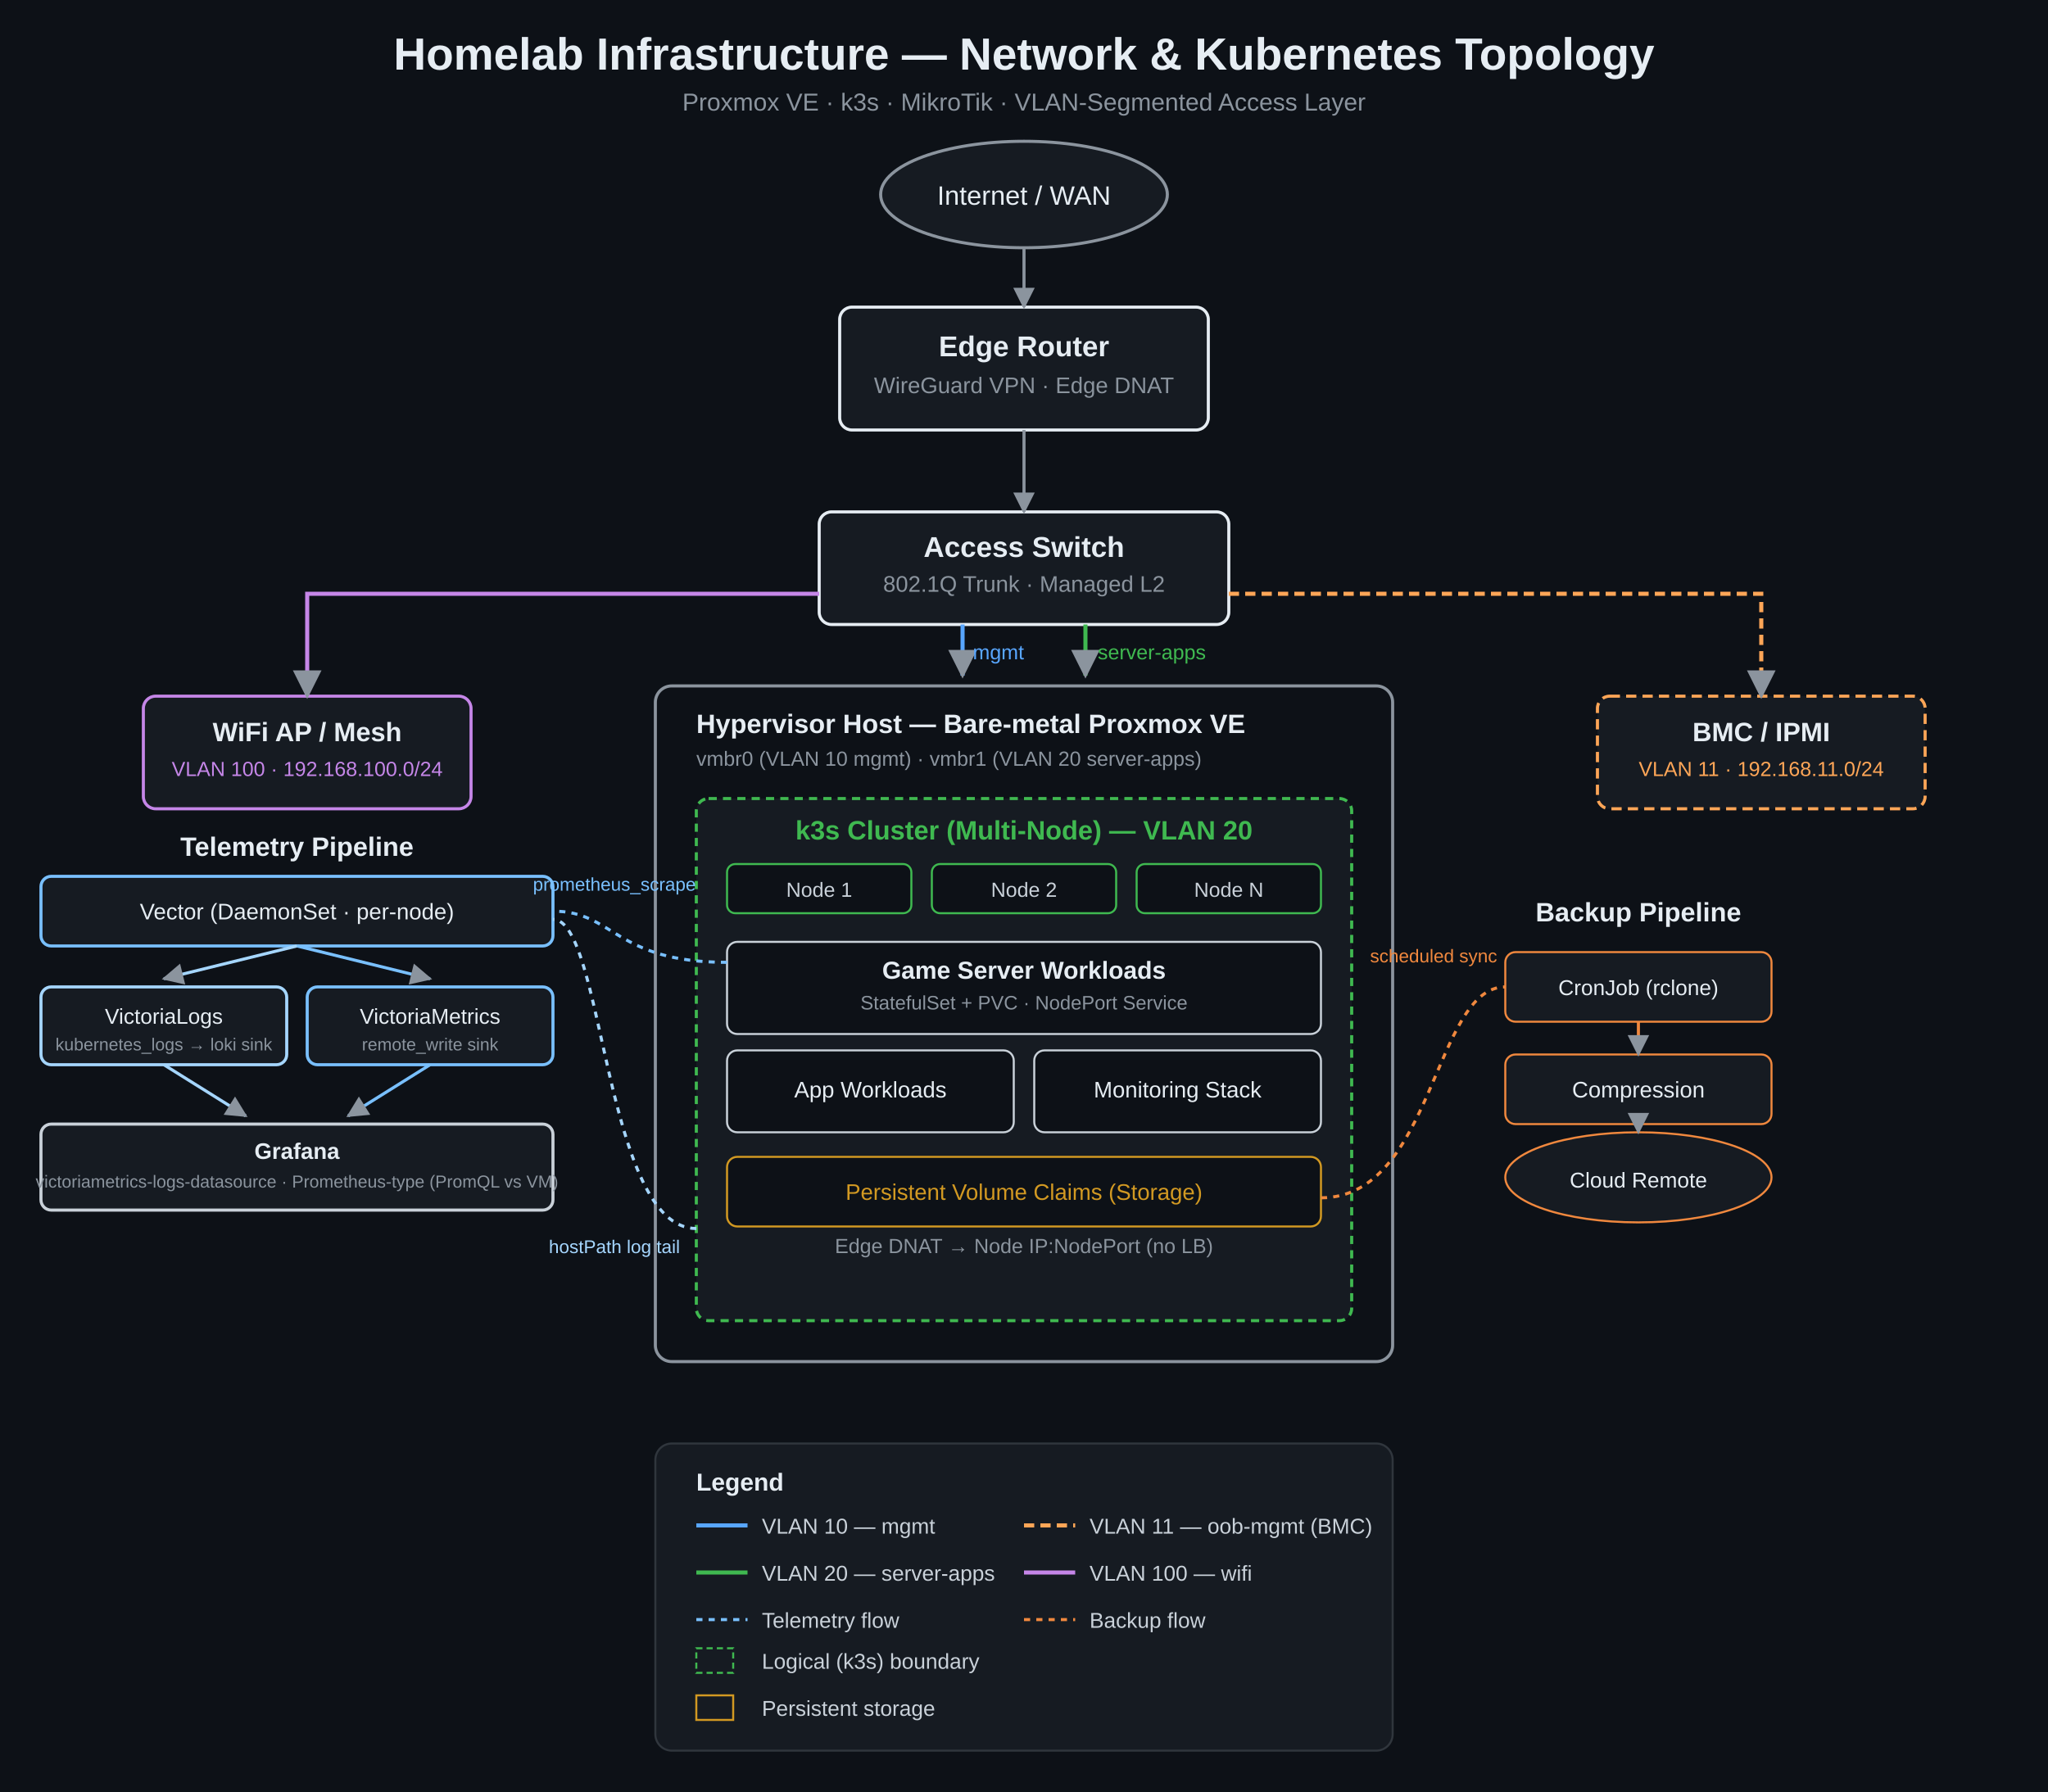
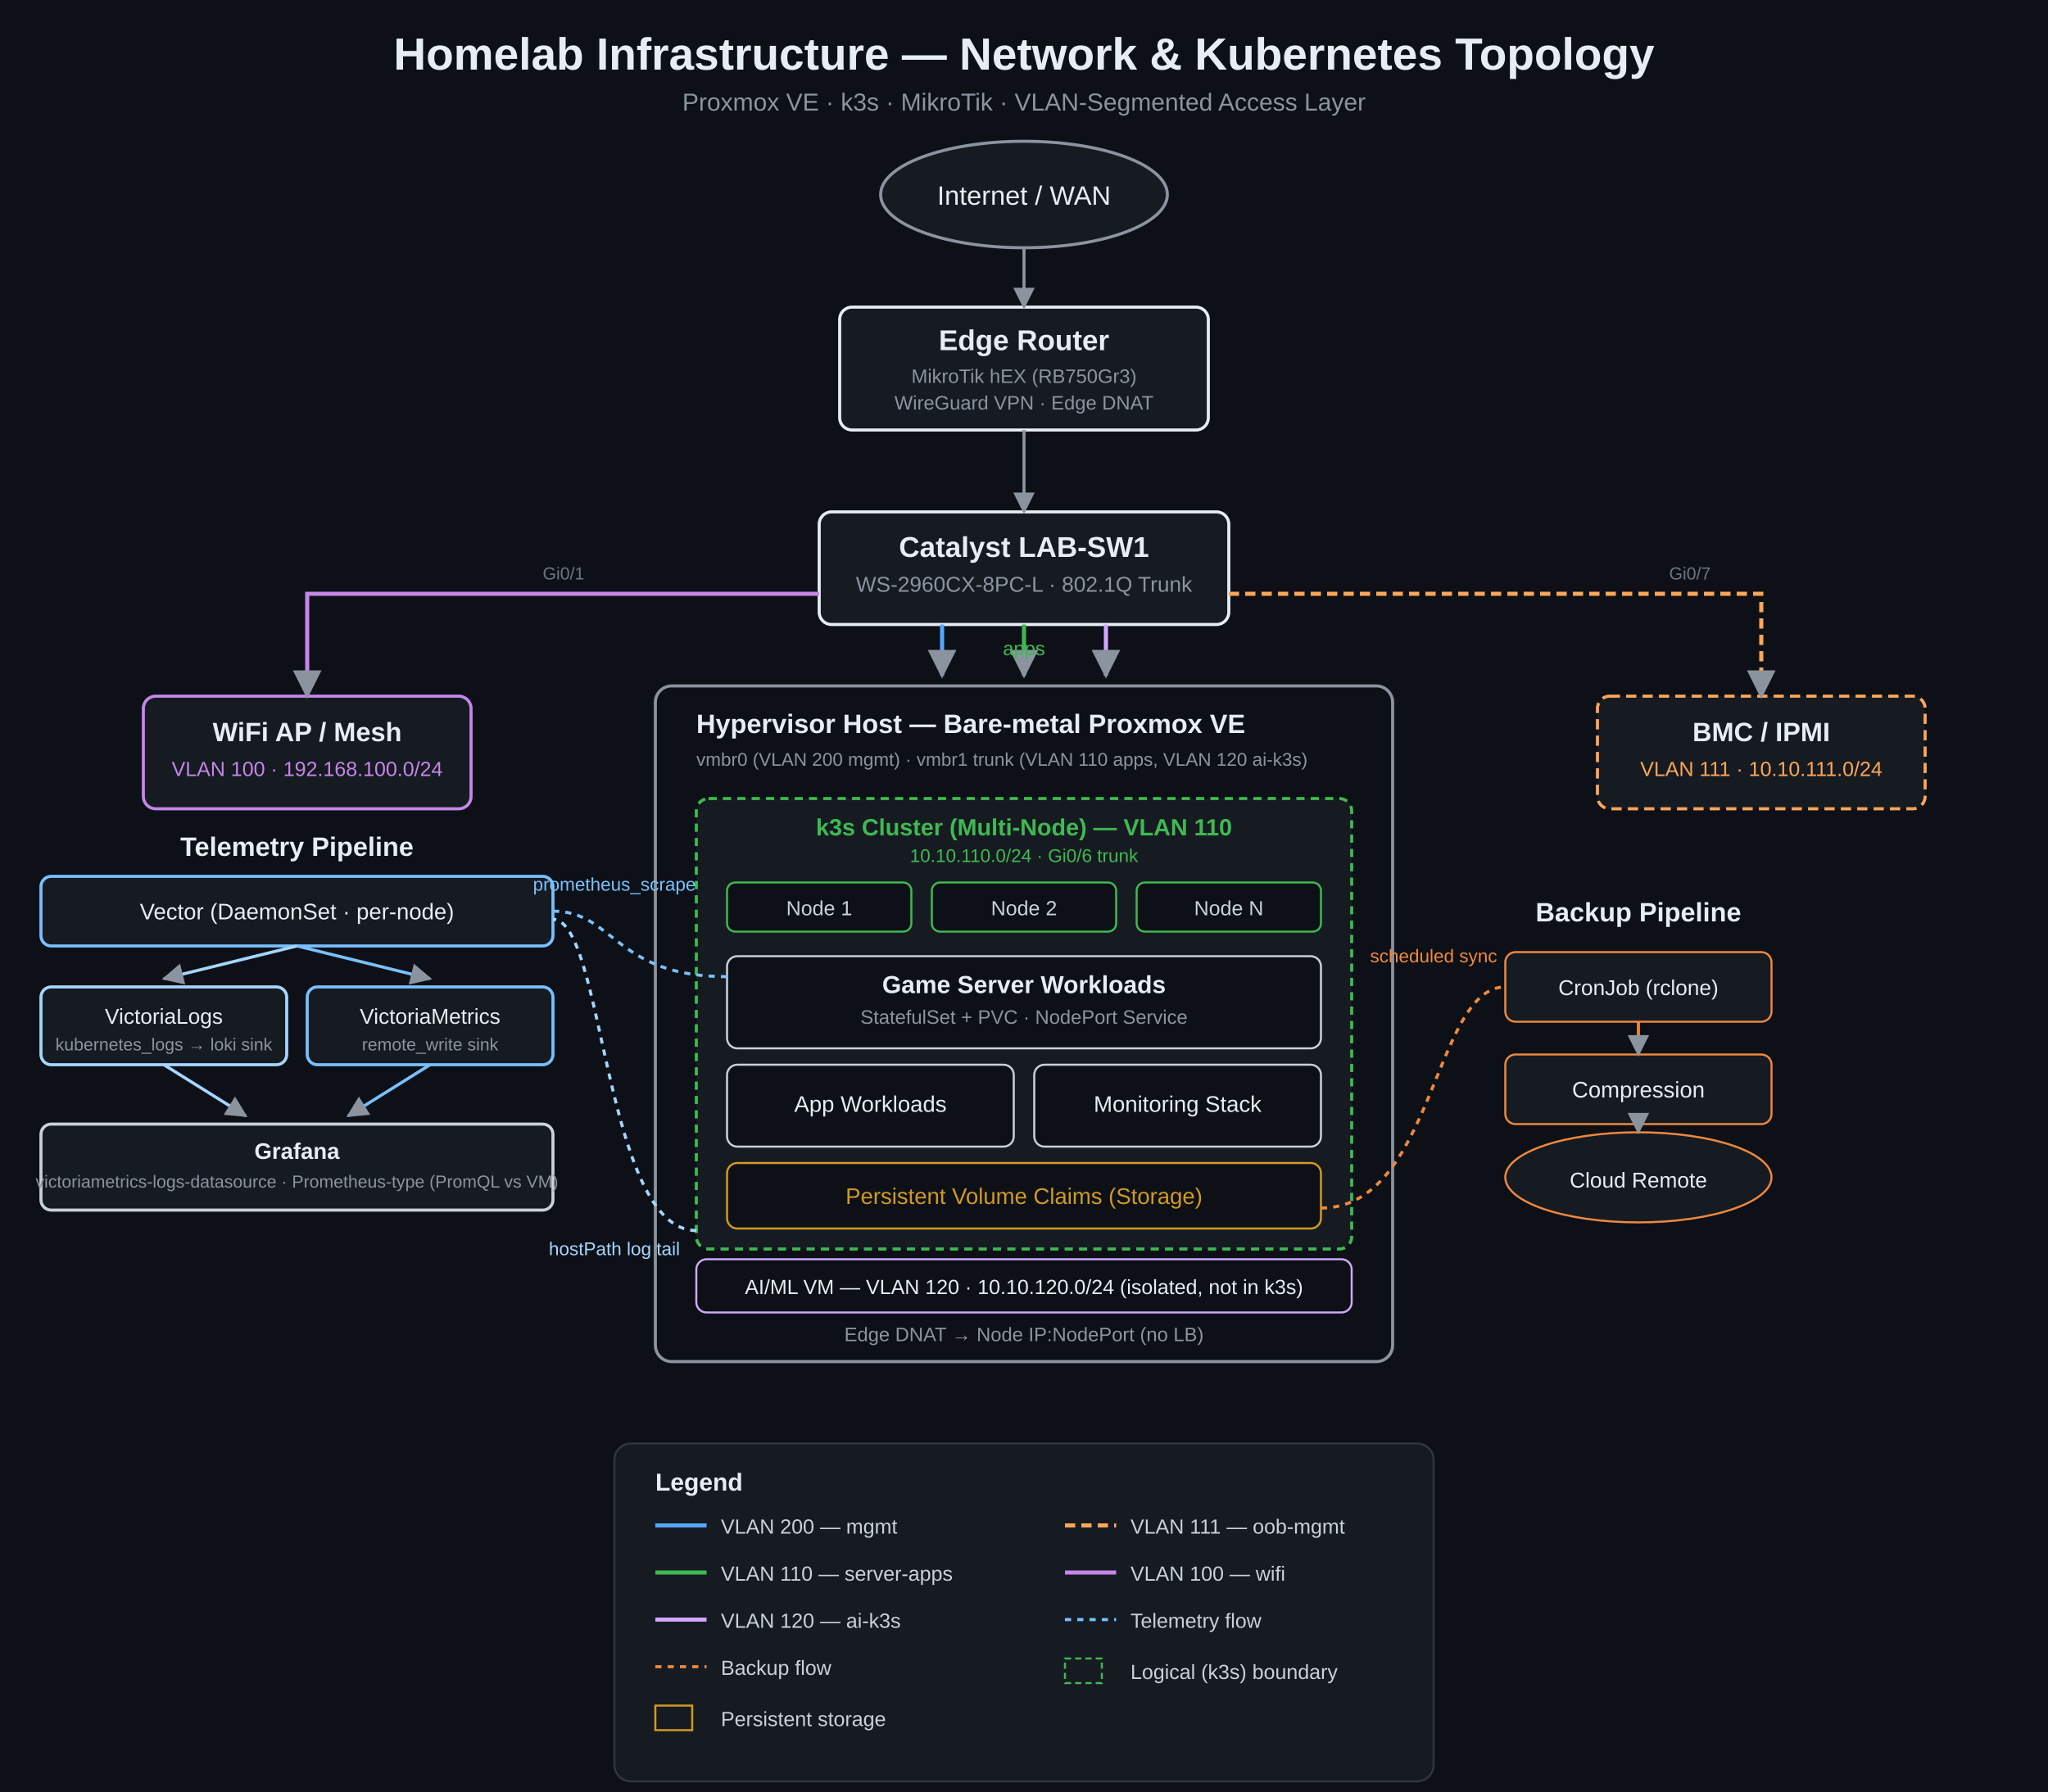
<svg xmlns="http://www.w3.org/2000/svg" viewBox="0 0 1000 875" font-family="'Segoe UI', Arial, sans-serif">
  <defs>
    <marker id="arrow" viewBox="0 0 10 10" refX="9" refY="5" markerWidth="7" markerHeight="7" orient="auto-start-reverse">
      <path d="M0,0 L10,5 L0,10 z" fill="#8b949e" />
    </marker>
    <marker id="arrowGreen" viewBox="0 0 10 10" refX="9" refY="5" markerWidth="7" markerHeight="7" orient="auto-start-reverse">
      <path d="M0,0 L10,5 L0,10 z" fill="#3fb950" />
    </marker>
  </defs>
  <rect x="0" y="0" width="1000" height="900" fill="#0d1117" />
  <text x="500" y="34" fill="#e6edf3" font-size="22" font-weight="600" text-anchor="middle">Homelab Infrastructure — Network &amp; Kubernetes Topology</text>
  <text x="500" y="54" fill="#8b949e" font-size="12" text-anchor="middle">Proxmox VE · k3s · MikroTik · VLAN-Segmented Access Layer</text>
  <ellipse cx="500" cy="95" rx="70" ry="26" fill="#161b22" stroke="#8b949e" stroke-width="1.5" />
  <text x="500" y="100" fill="#e6edf3" font-size="13" text-anchor="middle">Internet / WAN</text>
  <rect x="410" y="150" width="180" height="60" rx="6" fill="#161b22" stroke="#e6edf3" stroke-width="1.5" />
-   <text x="500" y="174" fill="#e6edf3" font-size="14" font-weight="600" text-anchor="middle">Edge Router</text>
-   <text x="500" y="192" fill="#8b949e" font-size="11" text-anchor="middle">WireGuard VPN · Edge DNAT</text>
+   <text x="500" y="171" fill="#e6edf3" font-size="14" font-weight="600" text-anchor="middle">Edge Router</text>
+   <text x="500" y="187" fill="#8b949e" font-size="9.5" text-anchor="middle">MikroTik hEX (RB750Gr3)</text>
+   <text x="500" y="200" fill="#8b949e" font-size="9.5" text-anchor="middle">WireGuard VPN · Edge DNAT</text>
  <line x1="500" y1="121" x2="500" y2="150" stroke="#8b949e" stroke-width="1.5" marker-end="url(#arrow)" />
  <rect x="400" y="250" width="200" height="55" rx="6" fill="#161b22" stroke="#e6edf3" stroke-width="1.5" />
-   <text x="500" y="272" fill="#e6edf3" font-size="14" font-weight="600" text-anchor="middle">Access Switch</text>
-   <text x="500" y="289" fill="#8b949e" font-size="11" text-anchor="middle">802.1Q Trunk · Managed L2</text>
+   <text x="500" y="272" fill="#e6edf3" font-size="14" font-weight="600" text-anchor="middle">Catalyst LAB-SW1</text>
+   <text x="500" y="289" fill="#8b949e" font-size="10.5" text-anchor="middle">WS-2960CX-8PC-L · 802.1Q Trunk</text>
  <line x1="500" y1="210" x2="500" y2="250" stroke="#8b949e" stroke-width="1.5" marker-end="url(#arrow)" />
  <rect x="70" y="340" width="160" height="55" rx="6" fill="#161b22" stroke="#c586e8" stroke-width="1.5" />
  <text x="150" y="362" fill="#e6edf3" font-size="13" font-weight="600" text-anchor="middle">WiFi AP / Mesh</text>
  <text x="150" y="379" fill="#c586e8" font-size="10" text-anchor="middle">VLAN 100 · 192.168.100.0/24</text>
  <path d="M400,290 L150,290 L150,340" fill="none" stroke="#c586e8" stroke-width="2" marker-end="url(#arrow)" />
+   <text x="265" y="283" fill="#6e7681" font-size="8.5">Gi0/1</text>
  <rect x="780" y="340" width="160" height="55" rx="6" fill="#161b22" stroke="#ffa657" stroke-width="1.5" stroke-dasharray="5,3" />
  <text x="860" y="362" fill="#e6edf3" font-size="13" font-weight="600" text-anchor="middle">BMC / IPMI</text>
-   <text x="860" y="379" fill="#ffa657" font-size="10" text-anchor="middle">VLAN 11 · 192.168.11.0/24</text>
+   <text x="860" y="379" fill="#ffa657" font-size="10" text-anchor="middle">VLAN 111 · 10.10.111.0/24</text>
  <path d="M600,290 L860,290 L860,340" fill="none" stroke="#ffa657" stroke-width="2" stroke-dasharray="5,3" marker-end="url(#arrow)" />
-   <path d="M470,305 L470,330" fill="none" stroke="#58a6ff" stroke-width="2" marker-end="url(#arrow)" />
-   <text x="475" y="322" fill="#58a6ff" font-size="10">mgmt</text>
-   <path d="M530,305 L530,330" fill="none" stroke="#3fb950" stroke-width="2" marker-end="url(#arrow)" />
-   <text x="536" y="322" fill="#3fb950" font-size="10">server-apps</text>
+   <text x="815" y="283" fill="#6e7681" font-size="8.5">Gi0/7</text>
+   <path d="M460,305 L460,330" fill="none" stroke="#58a6ff" stroke-width="2" marker-end="url(#arrow)" />
+   <text x="460" y="347" fill="#58a6ff" font-size="9.5" text-anchor="middle">mgmt</text>
+   <path d="M500,305 L500,330" fill="none" stroke="#3fb950" stroke-width="2" marker-end="url(#arrow)" />
+   <text x="500" y="320" fill="#3fb950" font-size="9.5" text-anchor="middle">apps</text>
+   <path d="M540,305 L540,330" fill="none" stroke="#d2a8ff" stroke-width="2" marker-end="url(#arrow)" />
+   <text x="540" y="347" fill="#d2a8ff" font-size="9.5" text-anchor="middle">ai-k3s</text>
  <rect x="320" y="335" width="360" height="330" rx="8" fill="#0d1117" stroke="#8b949e" stroke-width="1.5" />
  <text x="340" y="358" fill="#e6edf3" font-size="13" font-weight="600">Hypervisor Host — Bare-metal Proxmox VE</text>
-   <text x="340" y="374" fill="#8b949e" font-size="10">vmbr0 (VLAN 10 mgmt) · vmbr1 (VLAN 20 server-apps)</text>
-   <rect x="340" y="390" width="320" height="255" rx="6" fill="#161b22" stroke="#3fb950" stroke-width="1.5" stroke-dasharray="4,3" />
-   <text x="500" y="410" fill="#3fb950" font-size="13" font-weight="600" text-anchor="middle">k3s Cluster (Multi-Node) — VLAN 20</text>
-   <rect x="355" y="422" width="90" height="24" rx="4" fill="#0d1117" stroke="#3fb950" stroke-width="1" />
-   <text x="400" y="438" fill="#c9d1d9" font-size="10" text-anchor="middle">Node 1</text>
-   <rect x="455" y="422" width="90" height="24" rx="4" fill="#0d1117" stroke="#3fb950" stroke-width="1" />
-   <text x="500" y="438" fill="#c9d1d9" font-size="10" text-anchor="middle">Node 2</text>
-   <rect x="555" y="422" width="90" height="24" rx="4" fill="#0d1117" stroke="#3fb950" stroke-width="1" />
-   <text x="600" y="438" fill="#c9d1d9" font-size="10" text-anchor="middle">Node N</text>
-   <rect x="355" y="460" width="290" height="45" rx="5" fill="#0d1117" stroke="#c9d1d9" stroke-width="1" />
-   <text x="500" y="478" fill="#e6edf3" font-size="12" font-weight="600" text-anchor="middle">Game Server Workloads</text>
-   <text x="500" y="493" fill="#8b949e" font-size="9.5" text-anchor="middle">StatefulSet + PVC · NodePort Service</text>
-   <rect x="355" y="513" width="140" height="40" rx="5" fill="#0d1117" stroke="#c9d1d9" stroke-width="1" />
-   <text x="425" y="536" fill="#e6edf3" font-size="11" text-anchor="middle">App Workloads</text>
-   <rect x="505" y="513" width="140" height="40" rx="5" fill="#0d1117" stroke="#c9d1d9" stroke-width="1" />
-   <text x="575" y="536" fill="#e6edf3" font-size="11" text-anchor="middle">Monitoring Stack</text>
-   <rect x="355" y="565" width="290" height="34" rx="5" fill="#0d1117" stroke="#d29922" stroke-width="1" />
-   <text x="500" y="586" fill="#d29922" font-size="11" text-anchor="middle">Persistent Volume Claims (Storage)</text>
-   <text x="500" y="612" fill="#8b949e" font-size="10" text-anchor="middle">Edge DNAT → Node IP:NodePort (no LB)</text>
+   <text x="340" y="374" fill="#8b949e" font-size="9">vmbr0 (VLAN 200 mgmt) · vmbr1 trunk (VLAN 110 apps, VLAN 120 ai-k3s)</text>
+   <rect x="340" y="390" width="320" height="220" rx="6" fill="#161b22" stroke="#3fb950" stroke-width="1.5" stroke-dasharray="4,3" />
+   <text x="500" y="408" fill="#3fb950" font-size="11.5" font-weight="600" text-anchor="middle">k3s Cluster (Multi-Node) — VLAN 110</text>
+   <text x="500" y="421" fill="#3fb950" font-size="9" text-anchor="middle">10.10.110.0/24 · Gi0/6 trunk</text>
+   <rect x="355" y="431" width="90" height="24" rx="4" fill="#0d1117" stroke="#3fb950" stroke-width="1" />
+   <text x="400" y="447" fill="#c9d1d9" font-size="10" text-anchor="middle">Node 1</text>
+   <rect x="455" y="431" width="90" height="24" rx="4" fill="#0d1117" stroke="#3fb950" stroke-width="1" />
+   <text x="500" y="447" fill="#c9d1d9" font-size="10" text-anchor="middle">Node 2</text>
+   <rect x="555" y="431" width="90" height="24" rx="4" fill="#0d1117" stroke="#3fb950" stroke-width="1" />
+   <text x="600" y="447" fill="#c9d1d9" font-size="10" text-anchor="middle">Node N</text>
+   <rect x="355" y="467" width="290" height="45" rx="5" fill="#0d1117" stroke="#c9d1d9" stroke-width="1" />
+   <text x="500" y="485" fill="#e6edf3" font-size="12" font-weight="600" text-anchor="middle">Game Server Workloads</text>
+   <text x="500" y="500" fill="#8b949e" font-size="9.5" text-anchor="middle">StatefulSet + PVC · NodePort Service</text>
+   <rect x="355" y="520" width="140" height="40" rx="5" fill="#0d1117" stroke="#c9d1d9" stroke-width="1" />
+   <text x="425" y="543" fill="#e6edf3" font-size="11" text-anchor="middle">App Workloads</text>
+   <rect x="505" y="520" width="140" height="40" rx="5" fill="#0d1117" stroke="#c9d1d9" stroke-width="1" />
+   <text x="575" y="543" fill="#e6edf3" font-size="11" text-anchor="middle">Monitoring Stack</text>
+   <rect x="355" y="568" width="290" height="32" rx="5" fill="#0d1117" stroke="#d29922" stroke-width="1" />
+   <text x="500" y="588" fill="#d29922" font-size="11" text-anchor="middle">Persistent Volume Claims (Storage)</text>
+   <rect x="340" y="615" width="320" height="26" rx="5" fill="#0d1117" stroke="#d2a8ff" stroke-width="1" />
+   <text x="500" y="632" fill="#e6edf3" font-size="10" text-anchor="middle">AI/ML VM — VLAN 120 · 10.10.120.0/24 (isolated, not in k3s)</text>
+   <text x="500" y="655" fill="#8b949e" font-size="9.5" text-anchor="middle">Edge DNAT → Node IP:NodePort (no LB)</text>
  <text x="145" y="418" fill="#e6edf3" font-size="13" font-weight="600" text-anchor="middle">Telemetry Pipeline</text>
  <rect x="20" y="428" width="250" height="34" rx="5" fill="#161b22" stroke="#79c0ff" stroke-width="1.5" />
  <text x="145" y="449" fill="#e6edf3" font-size="11" text-anchor="middle">Vector (DaemonSet · per-node)</text>
  <path d="M145,462 L80,478" fill="none" stroke="#a5d6ff" stroke-width="1.5" marker-end="url(#arrow)" />
  <path d="M145,462 L210,478" fill="none" stroke="#79c0ff" stroke-width="1.5" marker-end="url(#arrow)" />
  <rect x="20" y="482" width="120" height="38" rx="5" fill="#161b22" stroke="#a5d6ff" stroke-width="1.5" />
  <text x="80" y="500" fill="#e6edf3" font-size="10.5" text-anchor="middle">VictoriaLogs</text>
  <text x="80" y="513" fill="#8b949e" font-size="8.5" text-anchor="middle">kubernetes_logs → loki sink</text>
  <rect x="150" y="482" width="120" height="38" rx="5" fill="#161b22" stroke="#79c0ff" stroke-width="1.5" />
  <text x="210" y="500" fill="#e6edf3" font-size="10.5" text-anchor="middle">VictoriaMetrics</text>
  <text x="210" y="513" fill="#8b949e" font-size="8.5" text-anchor="middle">remote_write sink</text>
  <path d="M80,520 L120,545" fill="none" stroke="#a5d6ff" stroke-width="1.5" marker-end="url(#arrow)" />
  <path d="M210,520 L170,545" fill="none" stroke="#79c0ff" stroke-width="1.5" marker-end="url(#arrow)" />
  <rect x="20" y="549" width="250" height="42" rx="5" fill="#161b22" stroke="#c9d1d9" stroke-width="1.5" />
  <text x="145" y="566" fill="#e6edf3" font-size="11" font-weight="600" text-anchor="middle">Grafana</text>
  <text x="145" y="580" fill="#8b949e" font-size="8.5" text-anchor="middle">victoriametrics-logs-datasource · Prometheus-type (PromQL vs VM)</text>
-   <path d="M355,470 C300,470 300,445 270,445" fill="none" stroke="#79c0ff" stroke-width="1.5" stroke-dasharray="3,3" />
+   <path d="M355,477 C300,477 300,445 270,445" fill="none" stroke="#79c0ff" stroke-width="1.5" stroke-dasharray="3,3" />
  <text x="300" y="435" fill="#79c0ff" font-size="9" text-anchor="middle">prometheus_scrape</text>
-   <path d="M340,600 C295,600 295,449 270,449" fill="none" stroke="#a5d6ff" stroke-width="1.5" stroke-dasharray="3,3" />
-   <text x="300" y="612" fill="#a5d6ff" font-size="9" text-anchor="middle">hostPath log tail</text>
+   <path d="M340,601 C295,601 295,449 270,449" fill="none" stroke="#a5d6ff" stroke-width="1.5" stroke-dasharray="3,3" />
+   <text x="300" y="613" fill="#a5d6ff" font-size="9" text-anchor="middle">hostPath log tail</text>
  <text x="800" y="450" fill="#e6edf3" font-size="13" font-weight="600" text-anchor="middle">Backup Pipeline</text>
  <rect x="735" y="465" width="130" height="34" rx="5" fill="#161b22" stroke="#f0883e" stroke-width="1" />
  <text x="800" y="486" fill="#e6edf3" font-size="10.5" text-anchor="middle">CronJob (rclone)</text>
  <rect x="735" y="515" width="130" height="34" rx="5" fill="#161b22" stroke="#f0883e" stroke-width="1" />
  <text x="800" y="536" fill="#e6edf3" font-size="11" text-anchor="middle">Compression</text>
  <path d="M800,499 L800,515" stroke="#f0883e" stroke-width="1.5" marker-end="url(#arrow)" />
  <ellipse cx="800" cy="575" rx="65" ry="22" fill="#161b22" stroke="#f0883e" stroke-width="1" />
  <text x="800" y="580" fill="#e6edf3" font-size="10.5" text-anchor="middle">Cloud Remote</text>
  <path d="M800,549 L800,553" stroke="#f0883e" stroke-width="1.5" marker-end="url(#arrow)" />
-   <path d="M645,585 C700,585 700,482 735,482" fill="none" stroke="#f0883e" stroke-width="1.5" stroke-dasharray="3,3" />
+   <path d="M645,590 C700,590 700,482 735,482" fill="none" stroke="#f0883e" stroke-width="1.5" stroke-dasharray="3,3" />
  <text x="700" y="470" fill="#f0883e" font-size="9" text-anchor="middle">scheduled sync</text>
-   <rect x="320" y="705" width="360" height="150" rx="8" fill="#161b22" stroke="#30363d" stroke-width="1" />
-   <text x="340" y="728" fill="#e6edf3" font-size="12" font-weight="600">Legend</text>
-   <line x1="340" y1="745" x2="365" y2="745" stroke="#58a6ff" stroke-width="2" />
-   <text x="372" y="749" fill="#c9d1d9" font-size="10.5">VLAN 10 — mgmt</text>
-   <line x1="500" y1="745" x2="525" y2="745" stroke="#ffa657" stroke-width="2" stroke-dasharray="5,3" />
-   <text x="532" y="749" fill="#c9d1d9" font-size="10.5">VLAN 11 — oob-mgmt (BMC)</text>
-   <line x1="340" y1="768" x2="365" y2="768" stroke="#3fb950" stroke-width="2" />
-   <text x="372" y="772" fill="#c9d1d9" font-size="10.5">VLAN 20 — server-apps</text>
-   <line x1="500" y1="768" x2="525" y2="768" stroke="#c586e8" stroke-width="2" />
-   <text x="532" y="772" fill="#c9d1d9" font-size="10.5">VLAN 100 — wifi</text>
-   <line x1="340" y1="791" x2="365" y2="791" stroke="#79c0ff" stroke-width="1.5" stroke-dasharray="3,3" />
-   <text x="372" y="795" fill="#c9d1d9" font-size="10.5">Telemetry flow</text>
-   <line x1="500" y1="791" x2="525" y2="791" stroke="#f0883e" stroke-width="1.5" stroke-dasharray="3,3" />
-   <text x="532" y="795" fill="#c9d1d9" font-size="10.5">Backup flow</text>
-   <rect x="340" y="805" width="18" height="12" fill="none" stroke="#3fb950" stroke-width="1" stroke-dasharray="3,2" />
-   <text x="372" y="815" fill="#c9d1d9" font-size="10.5">Logical (k3s) boundary</text>
-   <rect x="340" y="828" width="18" height="12" fill="none" stroke="#d29922" stroke-width="1" />
-   <text x="372" y="838" fill="#c9d1d9" font-size="10.5">Persistent storage</text>
+   <rect x="300" y="705" width="400" height="165" rx="8" fill="#161b22" stroke="#30363d" stroke-width="1" />
+   <text x="320" y="728" fill="#e6edf3" font-size="12" font-weight="600">Legend</text>
+   <line x1="320" y1="745" x2="345" y2="745" stroke="#58a6ff" stroke-width="2" />
+   <text x="352" y="749" fill="#c9d1d9" font-size="10">VLAN 200 — mgmt</text>
+   <line x1="520" y1="745" x2="545" y2="745" stroke="#ffa657" stroke-width="2" stroke-dasharray="5,3" />
+   <text x="552" y="749" fill="#c9d1d9" font-size="10">VLAN 111 — oob-mgmt</text>
+   <line x1="320" y1="768" x2="345" y2="768" stroke="#3fb950" stroke-width="2" />
+   <text x="352" y="772" fill="#c9d1d9" font-size="10">VLAN 110 — server-apps</text>
+   <line x1="520" y1="768" x2="545" y2="768" stroke="#c586e8" stroke-width="2" />
+   <text x="552" y="772" fill="#c9d1d9" font-size="10">VLAN 100 — wifi</text>
+   <line x1="320" y1="791" x2="345" y2="791" stroke="#d2a8ff" stroke-width="2" />
+   <text x="352" y="795" fill="#c9d1d9" font-size="10">VLAN 120 — ai-k3s</text>
+   <line x1="520" y1="791" x2="545" y2="791" stroke="#79c0ff" stroke-width="1.5" stroke-dasharray="3,3" />
+   <text x="552" y="795" fill="#c9d1d9" font-size="10">Telemetry flow</text>
+   <line x1="320" y1="814" x2="345" y2="814" stroke="#f0883e" stroke-width="1.5" stroke-dasharray="3,3" />
+   <text x="352" y="818" fill="#c9d1d9" font-size="10">Backup flow</text>
+   <rect x="520" y="810" width="18" height="12" fill="none" stroke="#3fb950" stroke-width="1" stroke-dasharray="3,2" />
+   <text x="552" y="820" fill="#c9d1d9" font-size="10">Logical (k3s) boundary</text>
+   <rect x="320" y="833" width="18" height="12" fill="none" stroke="#d29922" stroke-width="1" />
+   <text x="352" y="843" fill="#c9d1d9" font-size="10">Persistent storage</text>
</svg>
